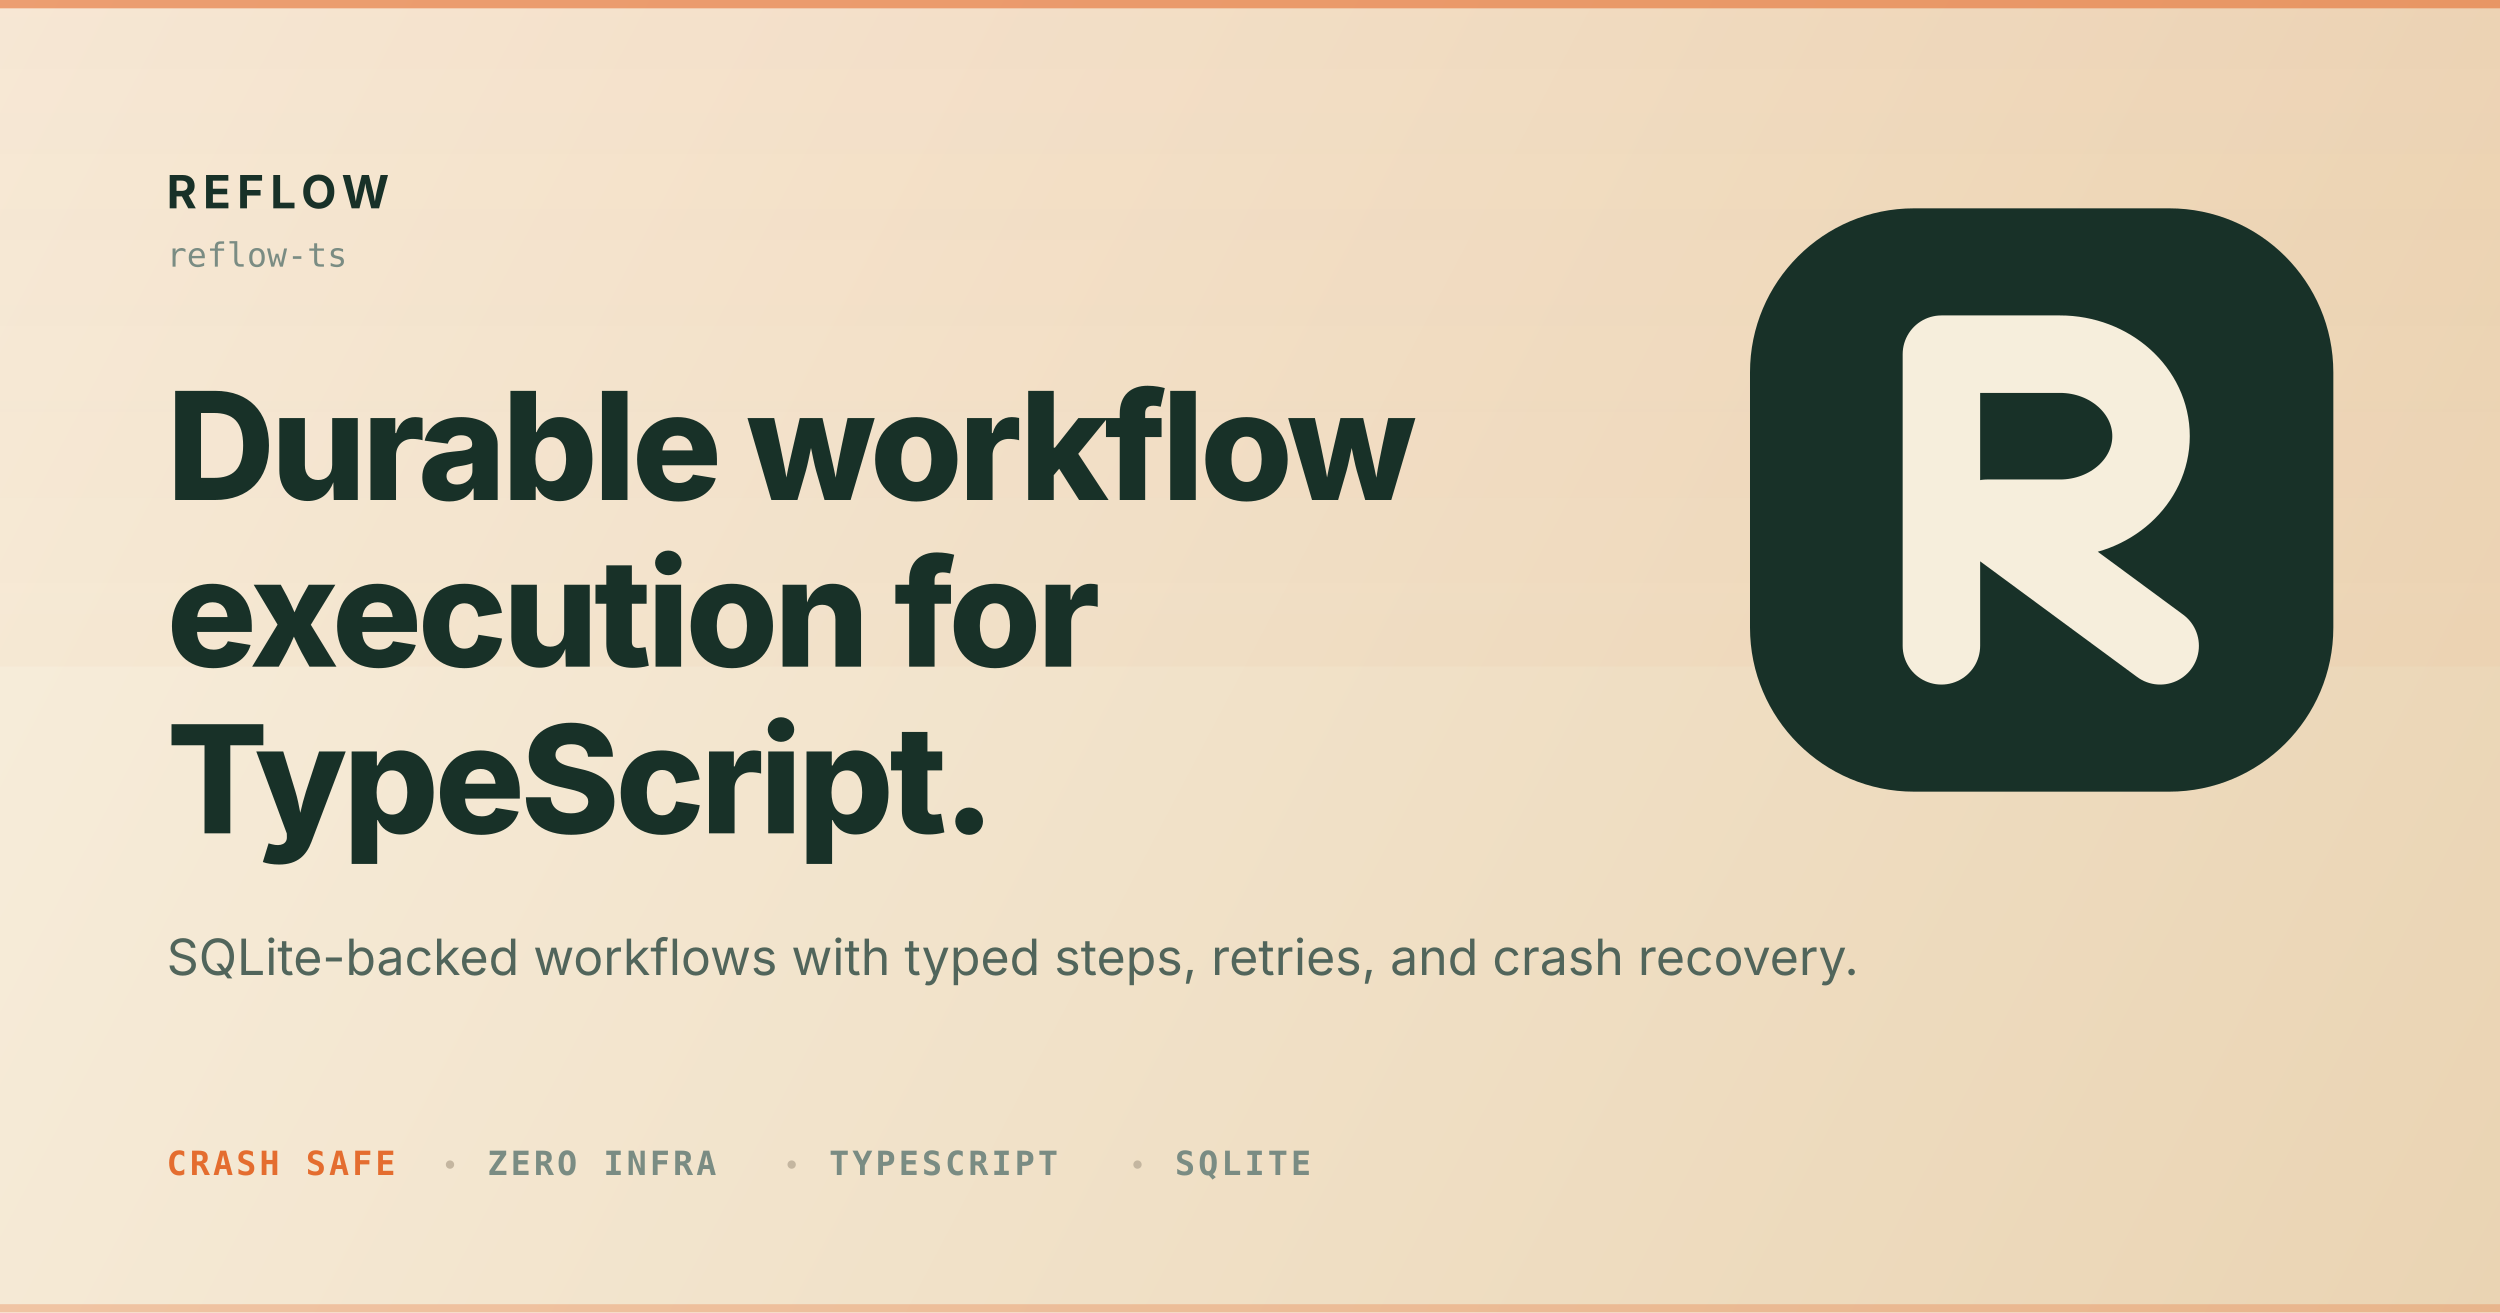
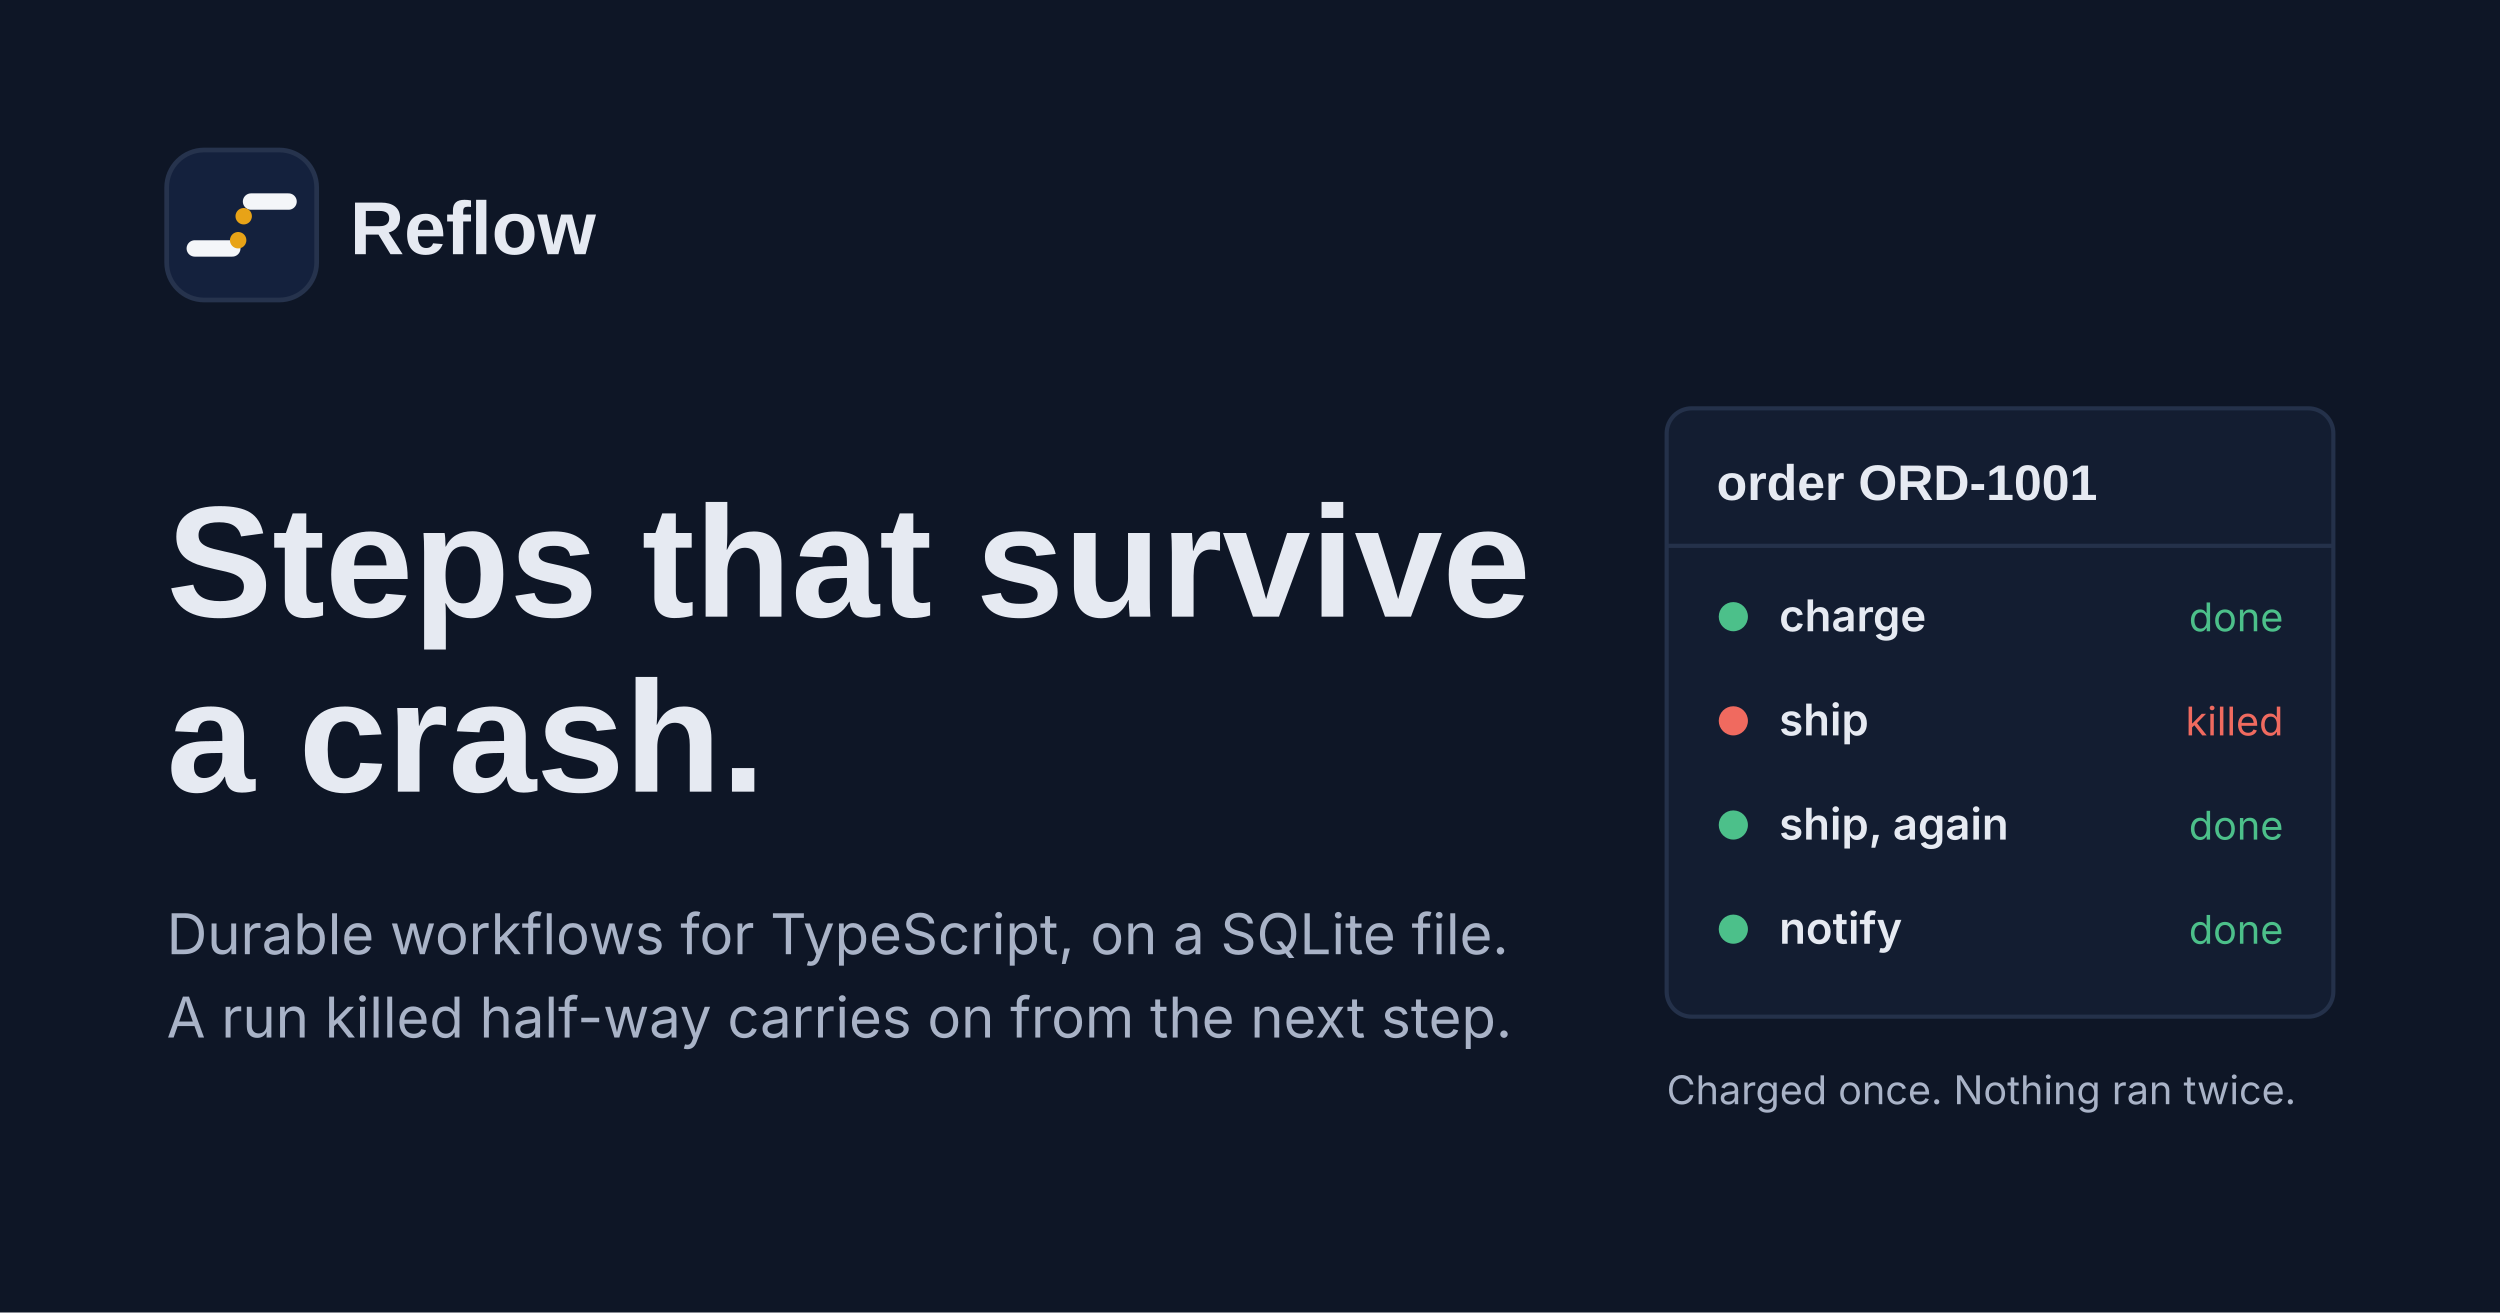
<svg xmlns="http://www.w3.org/2000/svg" width="1200" height="630" viewBox="0 0 1200 630" fill="none">
-   <defs>
-     <linearGradient id="bg" x1="0" y1="0" x2="1200" y2="630" gradientUnits="userSpaceOnUse">
-       <stop stop-color="#f8efde" />
-       <stop offset="1" stop-color="#ead4b3" />
-     </linearGradient>
-     <linearGradient id="glow" x1="600" y1="0" x2="600" y2="630" gradientUnits="userSpaceOnUse">
-       <stop stop-color="#e46d2f" stop-opacity="0.06" />
-       <stop offset="1" stop-color="#e46d2f" stop-opacity="0" />
-     </linearGradient>
-   </defs>
-   <rect width="1200" height="630" fill="url(#bg)" />
-   <rect width="1200" height="320" fill="url(#glow)" />
-   <rect y="0" width="1200" height="4" fill="#e46d2f" opacity="0.6" />
-   <g transform="translate(840, 100) scale(4.375)">
-     <rect width="64" height="64" rx="18" fill="#183128" />
-     <path d="M21 48 V16 H34 A10 9 0 0 1 34 34 H26 L45 48" fill="none" stroke="#F6EEDC" stroke-width="8.5" stroke-linecap="round" stroke-linejoin="round" />
+   <rect width="1200" height="630" fill="#0E1626" />
+   <g transform="translate(80 72) scale(1.125)">
+     <rect width="64" height="64" rx="16" fill="#14213D" stroke="#26334D" stroke-width="2" />
+     <path d="M12 42h16M36 22h16" stroke="#F4F6F9" stroke-width="7" stroke-linecap="round" />
+     <path d="M30.5 38.5l3-13" stroke="#E8A317" stroke-width="7" stroke-linecap="round" stroke-dasharray="0.01 10.5" />
  </g>
-   <text x="80" y="100" fill="#183128" font-family="'Inter', 'SF Pro Display', 'Avenir Next', sans-serif" font-size="22" font-weight="700" letter-spacing="3">REFLOW</text>
-   <text x="80" y="128" fill="#7a8c83" font-family="'SF Mono', 'JetBrains Mono', monospace" font-size="16">reflow-ts</text>
-   <text x="80" y="240" fill="#183128" font-family="'Inter', 'SF Pro Display', 'Helvetica Neue', Arial, sans-serif" font-size="72" font-weight="800" letter-spacing="-2">Durable workflow</text>
-   <text x="80" y="320" fill="#183128" font-family="'Inter', 'SF Pro Display', 'Helvetica Neue', Arial, sans-serif" font-size="72" font-weight="800" letter-spacing="-2">execution for</text>
-   <text x="80" y="400" fill="#183128" font-family="'Inter', 'SF Pro Display', 'Helvetica Neue', Arial, sans-serif" font-size="72" font-weight="800" letter-spacing="-2">TypeScript.</text>
-   <text x="80" y="468" fill="#51655b" font-family="'Inter', 'SF Pro Display', 'Helvetica Neue', Arial, sans-serif" font-size="24">SQLite-backed workflows with typed steps, retries, and crash recovery.</text>
-   <text x="80" y="564" fill="#e46d2f" font-family="'SF Mono', 'JetBrains Mono', monospace" font-size="16" font-weight="600" letter-spacing="1.5">CRASH SAFE</text>
-   <circle cx="216" cy="559" r="2" fill="#c4b6a0" />
-   <text x="234" y="564" fill="#7a8c83" font-family="'SF Mono', 'JetBrains Mono', monospace" font-size="16" font-weight="600" letter-spacing="1.5">ZERO INFRA</text>
-   <circle cx="380" cy="559" r="2" fill="#c4b6a0" />
-   <text x="398" y="564" fill="#7a8c83" font-family="'SF Mono', 'JetBrains Mono', monospace" font-size="16" font-weight="600" letter-spacing="1.5">TYPESCRIPT</text>
-   <circle cx="546" cy="559" r="2" fill="#c4b6a0" />
-   <text x="564" y="564" fill="#7a8c83" font-family="'SF Mono', 'JetBrains Mono', monospace" font-size="16" font-weight="600" letter-spacing="1.5">SQLITE</text>
-   <rect y="626" width="1200" height="4" fill="#e46d2f" opacity="0.3" />
+   <text x="168" y="122" fill="#E6EAF2" font-family="'DIN Alternate', Bahnschrift, 'Barlow Semi Condensed', 'Helvetica Neue', Arial, sans-serif" font-size="36" font-weight="700">Reflow</text>
+   <g font-family="'DIN Alternate', Bahnschrift, 'Barlow Semi Condensed', 'Helvetica Neue', Arial, sans-serif" font-weight="700" fill="#E6EAF2">
+     <text x="80" y="296" font-size="76">Steps that survive</text>
+     <text x="80" y="380" font-size="76">a crash.</text>
+   </g>
+   <g font-family="Inter, 'SF Pro Text', 'Helvetica Neue', Arial, sans-serif" font-size="27" fill="#A9B3C7">
+     <text x="80" y="458">Durable workflows for TypeScript, on a SQLite file.</text>
+     <text x="80" y="498">A run killed half-way carries on from the next step.</text>
+   </g>
+   <g transform="translate(800 196)" font-family="Inter, 'SF Pro Text', 'Helvetica Neue', Arial, sans-serif">
+     <rect width="320" height="292" rx="12" fill="#131D31" stroke="#24314A" stroke-width="2" />
+     <text x="24" y="44" fill="#E6EAF2" font-family="'DIN Alternate', Bahnschrift, 'Barlow Semi Condensed', Arial, sans-serif" font-size="24" font-weight="700">order ORD-1001</text>
+     <line x1="0" y1="66" x2="320" y2="66" stroke="#24314A" stroke-width="2" />
+     <circle cx="32" cy="100" r="7" fill="#4CC08A" />
+     <text x="54" y="107" fill="#E6EAF2" font-size="21" font-weight="600">charge</text>
+     <text x="296" y="107" fill="#4CC08A" font-size="19" text-anchor="end">done</text>
+     <circle cx="32" cy="150" r="7" fill="#F06A5F" />
+     <text x="54" y="157" fill="#E6EAF2" font-size="21" font-weight="600">ship</text>
+     <text x="296" y="157" fill="#F06A5F" font-size="19" text-anchor="end">killed</text>
+     <circle cx="32" cy="200" r="7" fill="#4CC08A" />
+     <text x="54" y="207" fill="#E6EAF2" font-size="21" font-weight="600">ship, again</text>
+     <text x="296" y="207" fill="#4CC08A" font-size="19" text-anchor="end">done</text>
+     <circle cx="32" cy="250" r="7" fill="#4CC08A" />
+     <text x="54" y="257" fill="#E6EAF2" font-size="21" font-weight="600">notify</text>
+     <text x="296" y="257" fill="#4CC08A" font-size="19" text-anchor="end">done</text>
+   </g>
+   <text x="800" y="530" fill="#A9B3C7" font-family="Inter, 'SF Pro Text', 'Helvetica Neue', Arial, sans-serif" font-size="19">Charged once. Nothing ran twice.</text>
</svg>
